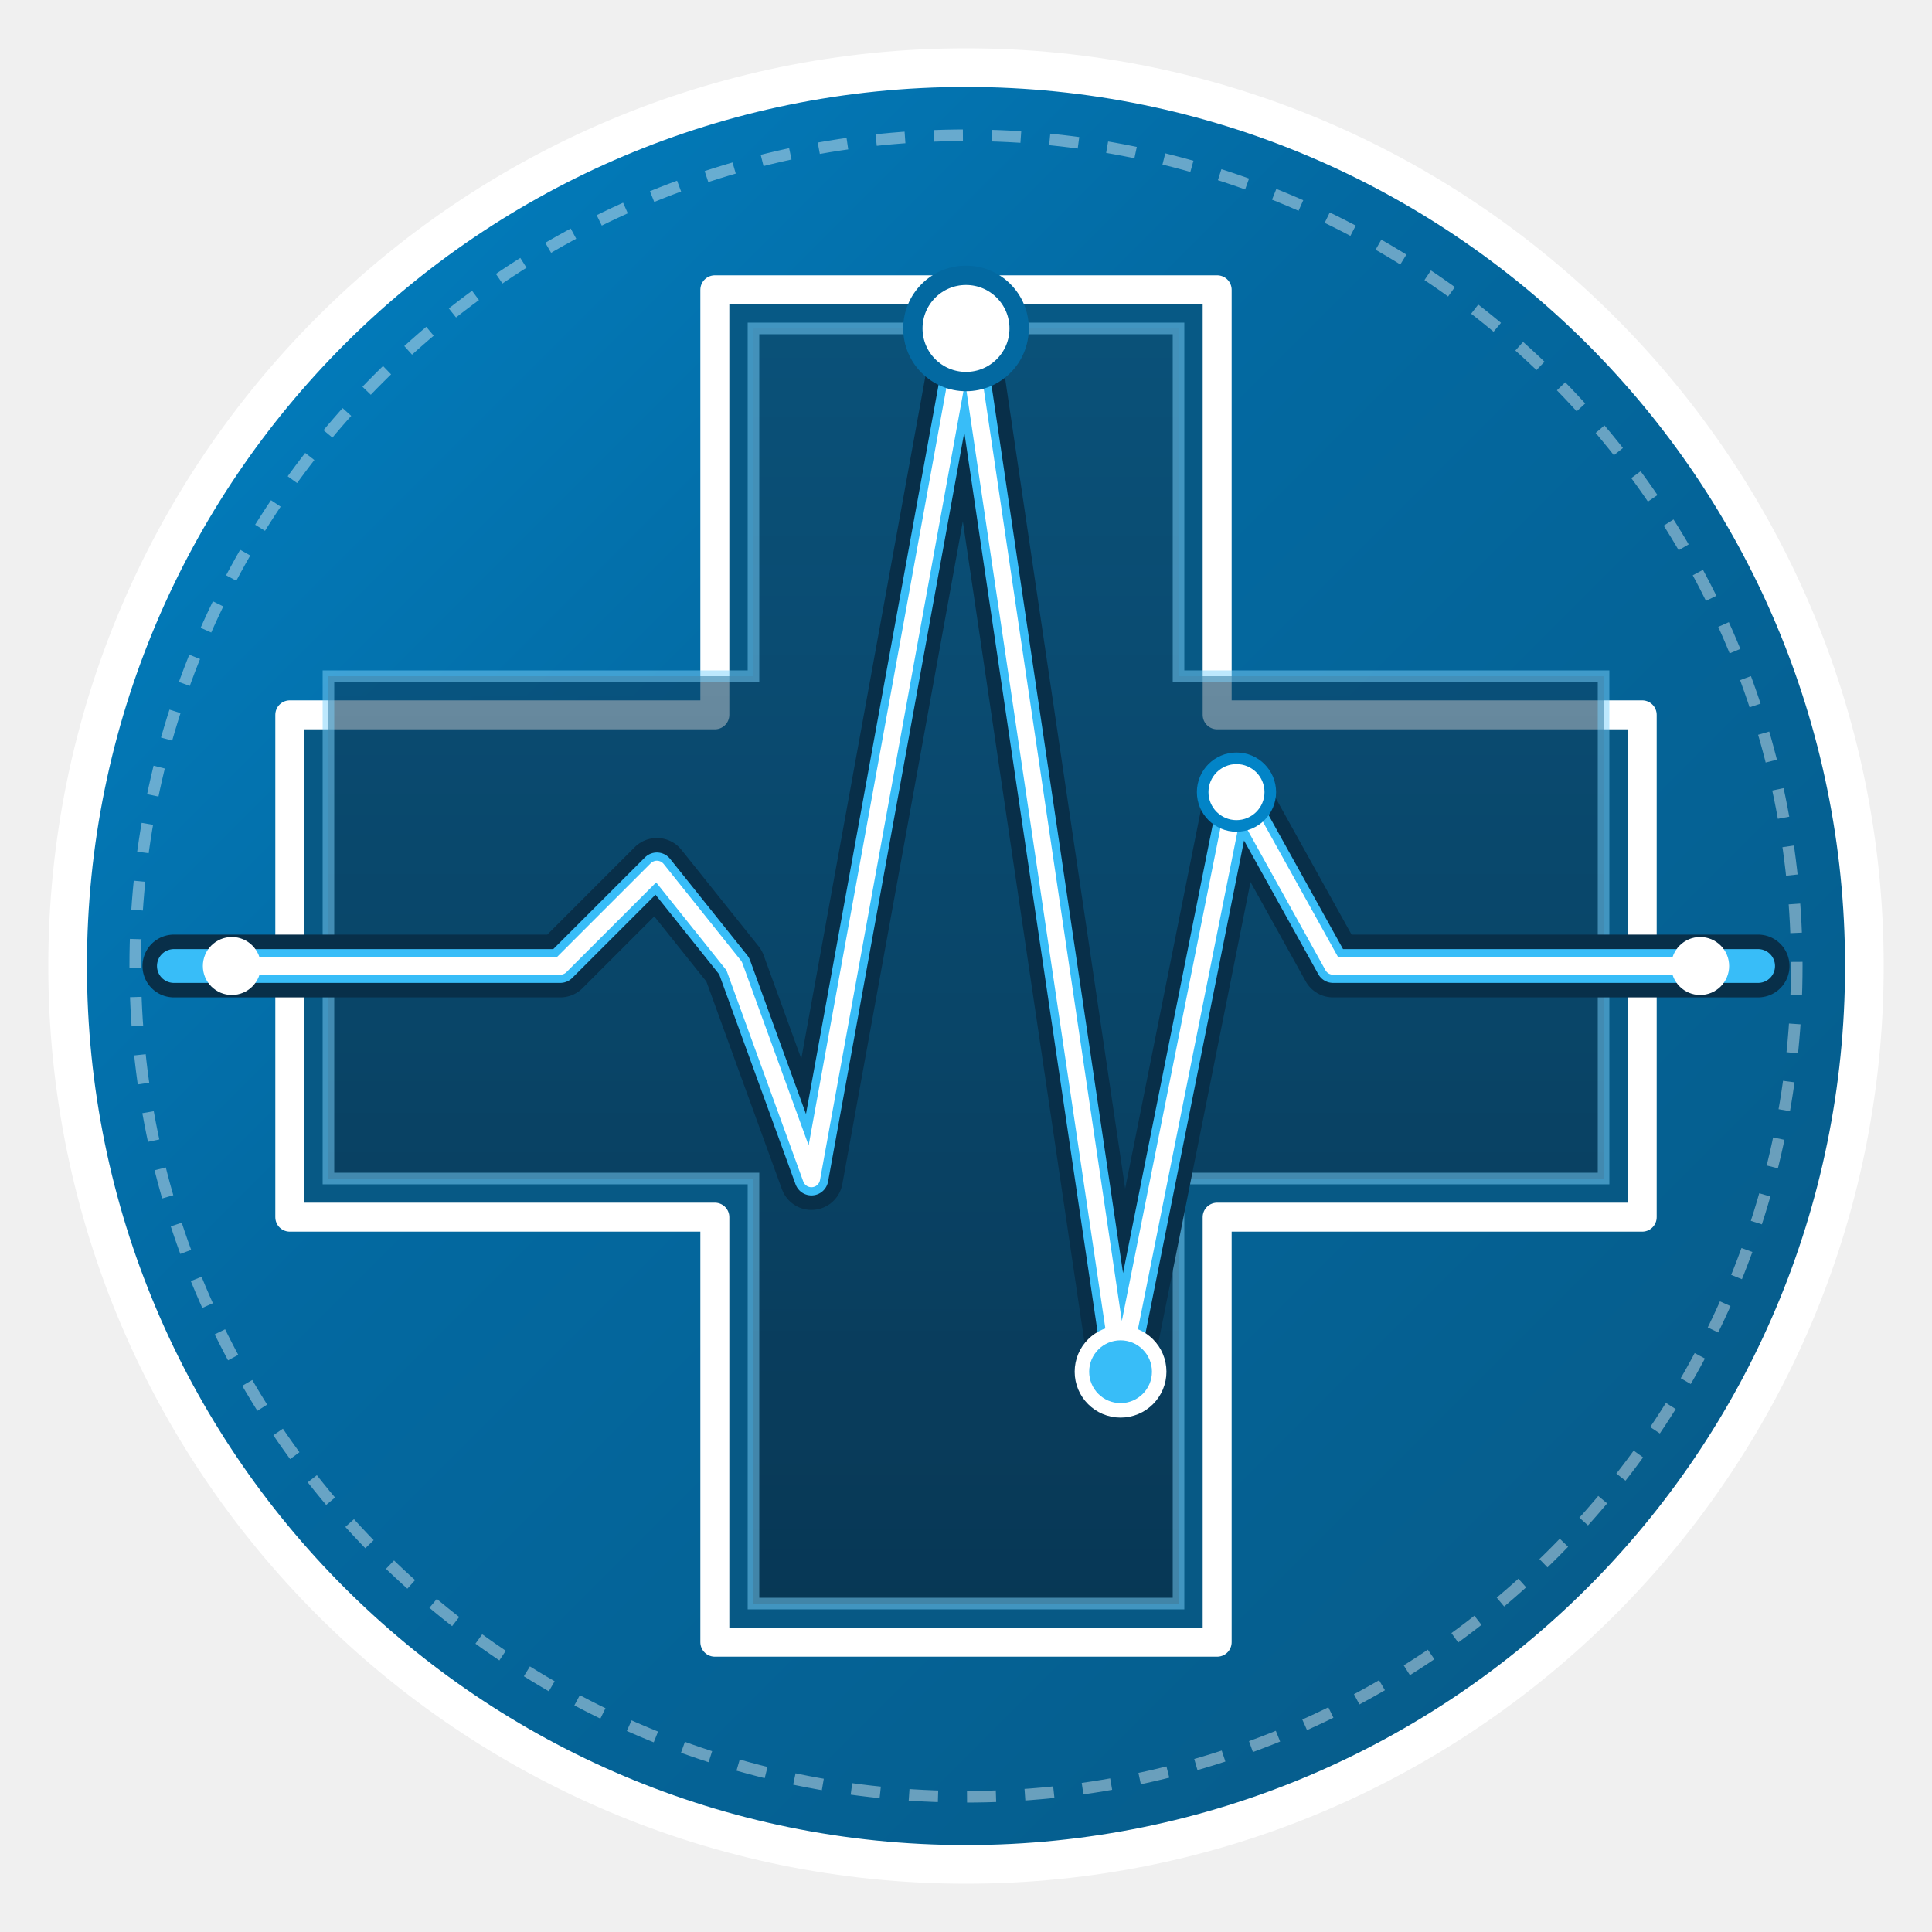
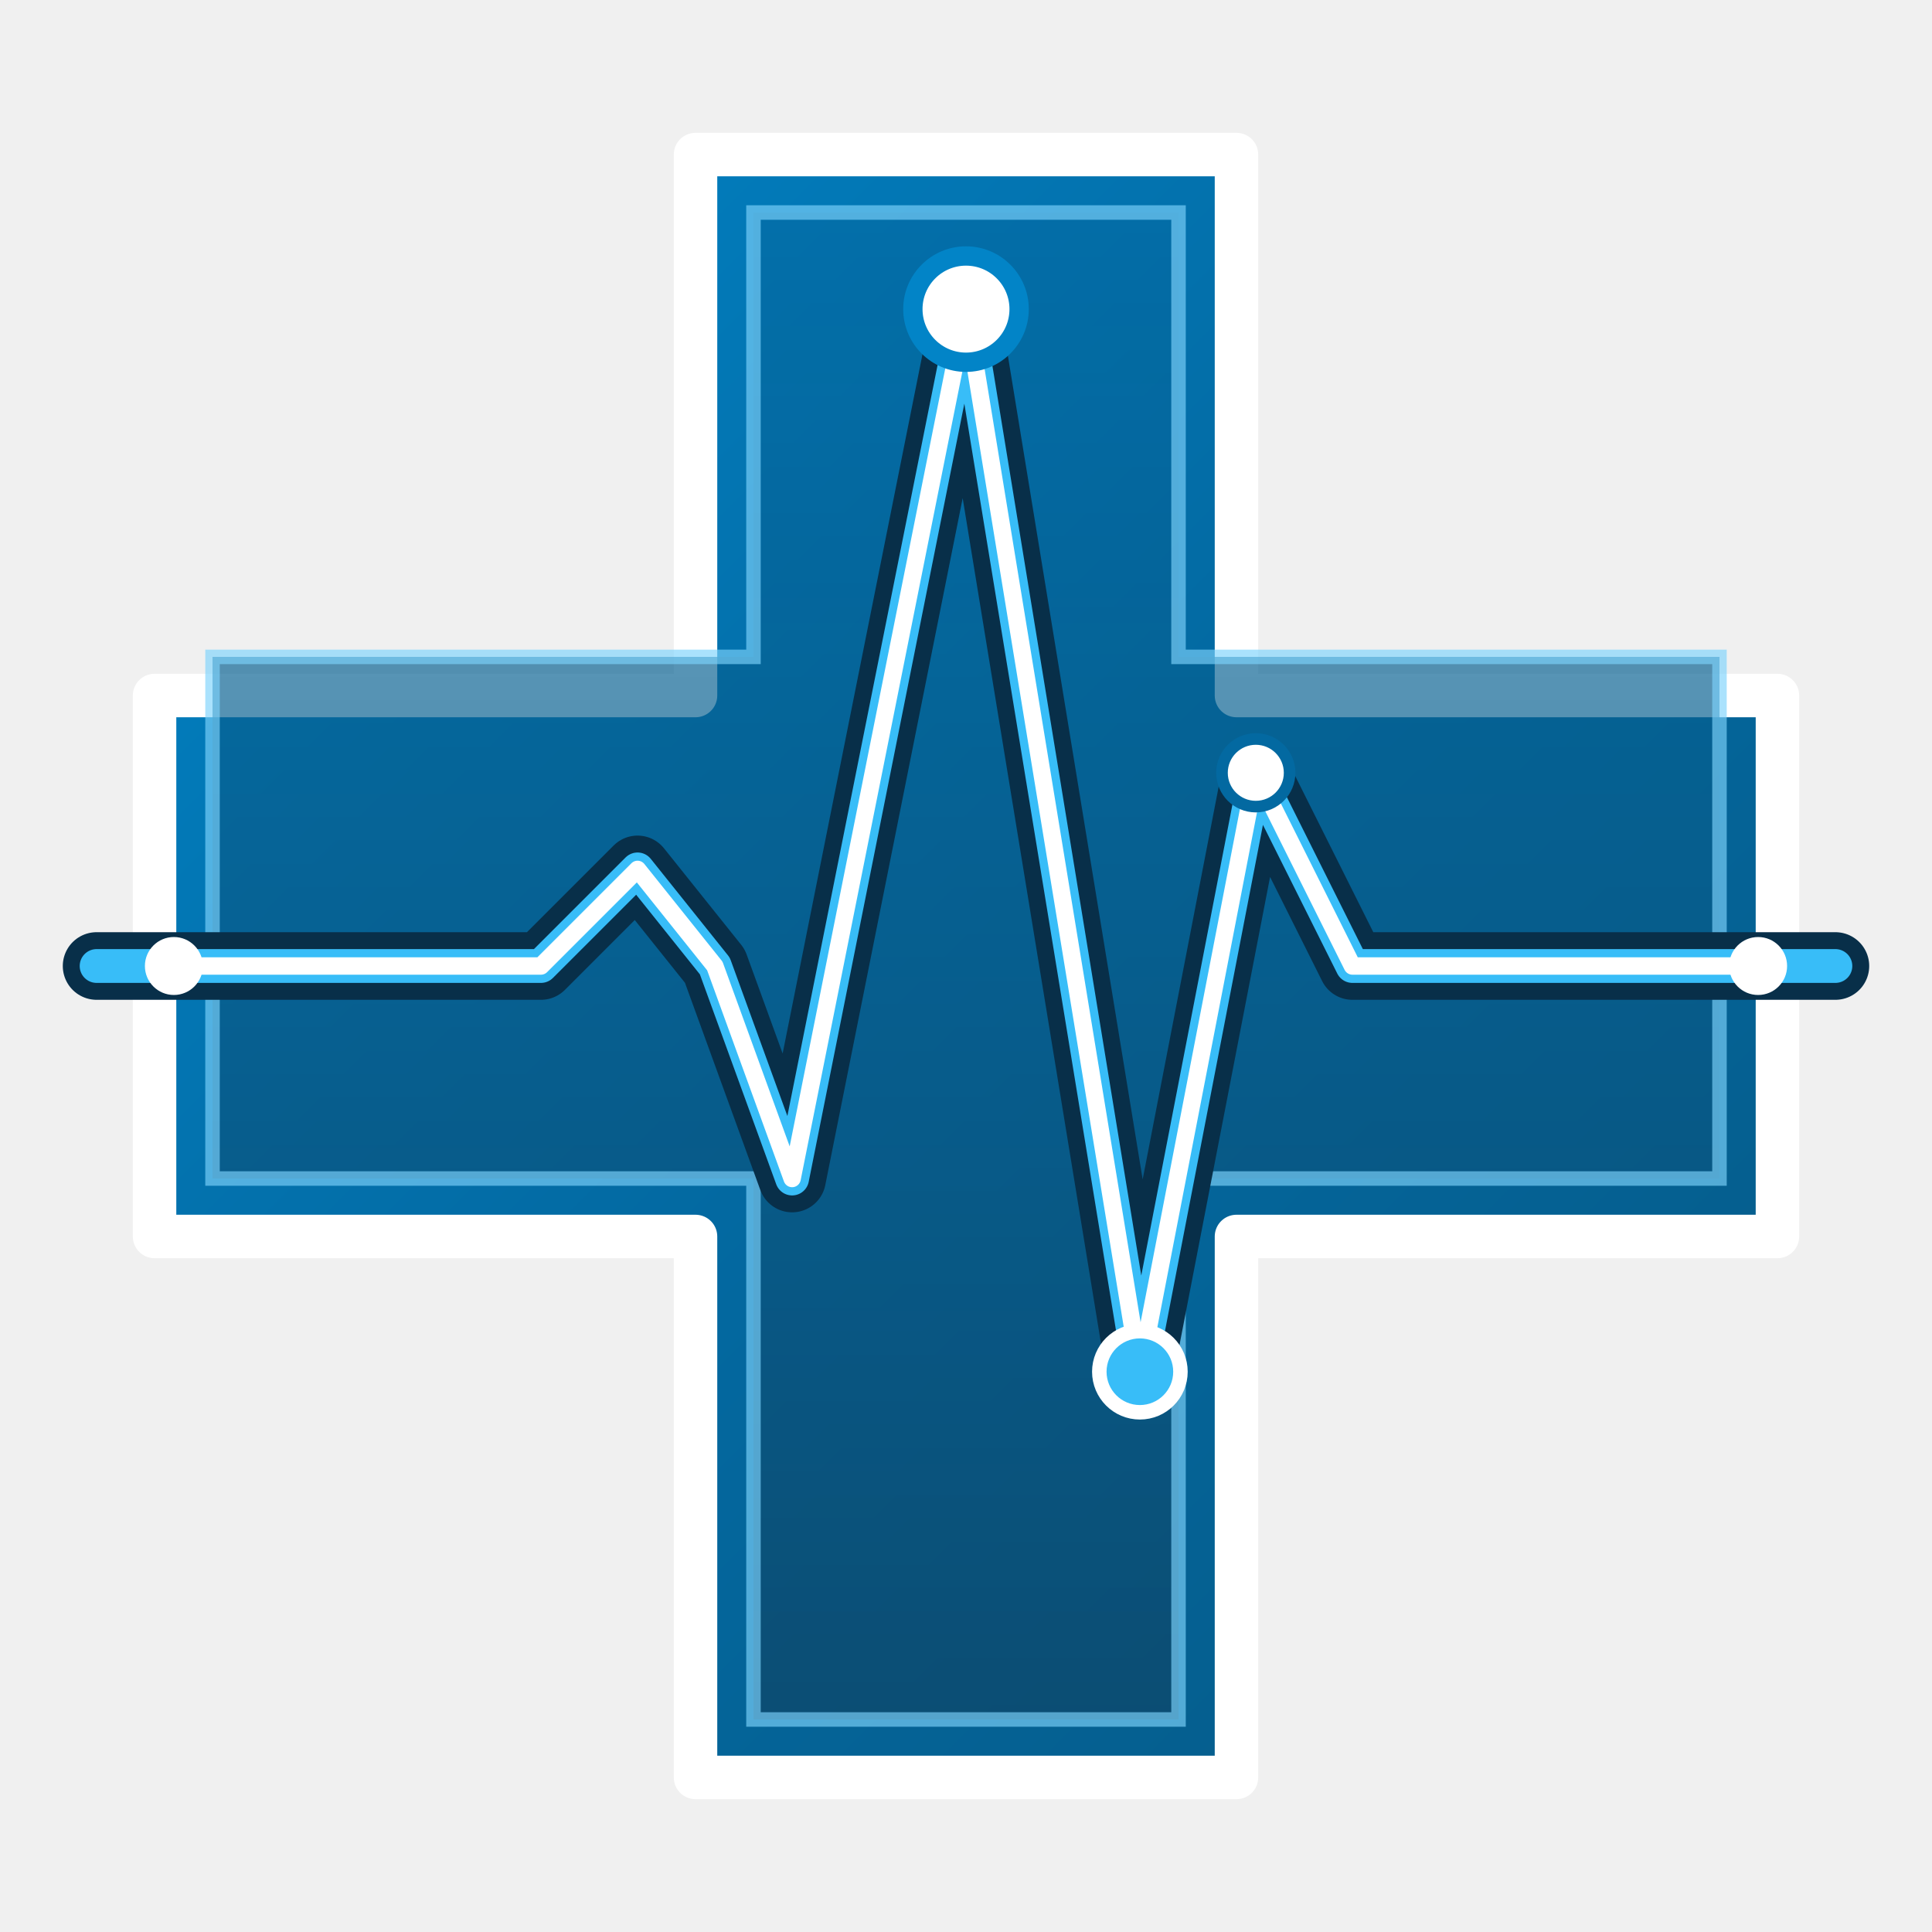
<svg xmlns="http://www.w3.org/2000/svg" viewBox="0 0 200 200" fill="none">
  <defs>
-     <linearGradient id="darkSkyBlueBase" x1="0%" y1="0%" x2="100%" y2="100%">
+     <linearGradient id="crossSkyBlue" x1="0%" y1="0%" x2="100%" y2="100%">
      <stop offset="0%" stop-color="#0284c7" />
-       <stop offset="40%" stop-color="#0369a1" />
+       <stop offset="50%" stop-color="#0369a1" />
      <stop offset="100%" stop-color="#075985" />
    </linearGradient>
    <linearGradient id="innerSkyFacet" x1="0%" y1="0%" x2="0%" y2="100%">
-       <stop offset="0%" stop-color="#0c4a6e" stop-opacity="0.55" />
-       <stop offset="100%" stop-color="#082f49" stop-opacity="0.8" />
+       <stop offset="0%" stop-color="#0369a1" stop-opacity="0.6" />
+       <stop offset="100%" stop-color="#0c4a6e" stop-opacity="0.85" />
    </linearGradient>
-     <linearGradient id="skyPulseGlow" x1="0%" y1="0%" x2="100%" y2="0%">
+     <linearGradient id="pulseGlow" x1="0%" y1="0%" x2="100%" y2="0%">
      <stop offset="0%" stop-color="#38bdf8" />
      <stop offset="50%" stop-color="#ffffff" />
-       <stop offset="100%" stop-color="#7dd3fc" />
+       <stop offset="100%" stop-color="#38bdf8" />
    </linearGradient>
  </defs>
-   <circle cx="100" cy="100" r="93" fill="url(#darkSkyBlueBase)" stroke="#ffffff" stroke-width="4" />
-   <circle cx="100" cy="100" r="86" fill="none" stroke="#ffffff" stroke-width="1.2" stroke-opacity="0.4" stroke-dasharray="3 3" />
-   <path d="M 74,30 L 126,30 L 126,74 L 170,74 L 170,126 L 126,126 L 126,170 L 74,170 L 74,126 L 30,126 L 30,74 L 74,74 Z" fill="#075985" stroke="#ffffff" stroke-width="3" stroke-linejoin="round" />
-   <path d="M 78,34 L 122,34 L 122,70 L 166,70 L 166,122 L 122,122 L 122,166 L 78,166 L 78,122 L 34,122 L 34,70 L 78,70 Z" fill="url(#innerSkyFacet)" stroke="#7dd3fc" stroke-width="1.2" stroke-opacity="0.5" />
-   <polyline points="18,100 58,100 68,90 76,100 84,122 100,34 116,142 128,82 138,100 182,100" fill="none" stroke="#082f49" stroke-width="6.5" stroke-linecap="round" stroke-linejoin="round" />
-   <polyline points="18,100 58,100 68,90 76,100 84,122 100,34 116,142 128,82 138,100 182,100" fill="none" stroke="#38bdf8" stroke-width="3.5" stroke-linecap="round" stroke-linejoin="round" />
-   <polyline points="24,100 58,100 68,90 76,100 84,122 100,34 116,142 128,82 138,100 176,100" fill="none" stroke="#ffffff" stroke-width="1.8" stroke-linecap="round" stroke-linejoin="round" />
-   <circle cx="100" cy="34" r="5.5" fill="#ffffff" stroke="#0369a1" stroke-width="2" />
-   <circle cx="116" cy="142" r="4" fill="#38bdf8" stroke="#ffffff" stroke-width="1.5" />
-   <circle cx="128" cy="82" r="3.5" fill="#ffffff" stroke="#0284c7" stroke-width="1.2" />
-   <circle cx="24" cy="100" r="3" fill="#ffffff" />
-   <circle cx="176" cy="100" r="3" fill="#ffffff" />
+   <path d="M 72,16 L 128,16 L 128,72 L 184,72 L 184,128 L 128,128 L 128,184 L 72,184 L 72,128 L 16,128 L 16,72 L 72,72 Z" fill="url(#crossSkyBlue)" stroke="#ffffff" stroke-width="4.5" stroke-linejoin="round" />
+   <path d="M 78,22 L 122,22 L 122,68 L 178,68 L 178,122 L 122,122 L 122,178 L 78,178 L 78,122 L 22,122 L 22,68 L 78,68 Z" fill="url(#innerSkyFacet)" stroke="#7dd3fc" stroke-width="1.5" stroke-opacity="0.65" />
+   <polyline points="10,100 56,100 66,90 74,100 82,122 100,32 118,142 130,80 140,100 190,100" fill="none" stroke="#082f49" stroke-width="7" stroke-linecap="round" stroke-linejoin="round" />
+   <polyline points="10,100 56,100 66,90 74,100 82,122 100,32 118,142 130,80 140,100 190,100" fill="none" stroke="#38bdf8" stroke-width="3.5" stroke-linecap="round" stroke-linejoin="round" />
+   <polyline points="18,100 56,100 66,90 74,100 82,122 100,32 118,142 130,80 140,100 182,100" fill="none" stroke="#ffffff" stroke-width="1.8" stroke-linecap="round" stroke-linejoin="round" />
+   <circle cx="100" cy="32" r="5.5" fill="#ffffff" stroke="#0284c7" stroke-width="2" />
+   <circle cx="118" cy="142" r="4.2" fill="#38bdf8" stroke="#ffffff" stroke-width="1.5" />
+   <circle cx="130" cy="80" r="3.5" fill="#ffffff" stroke="#0369a1" stroke-width="1.2" />
+   <circle cx="18" cy="100" r="3" fill="#ffffff" />
+   <circle cx="182" cy="100" r="3" fill="#ffffff" />
</svg>
